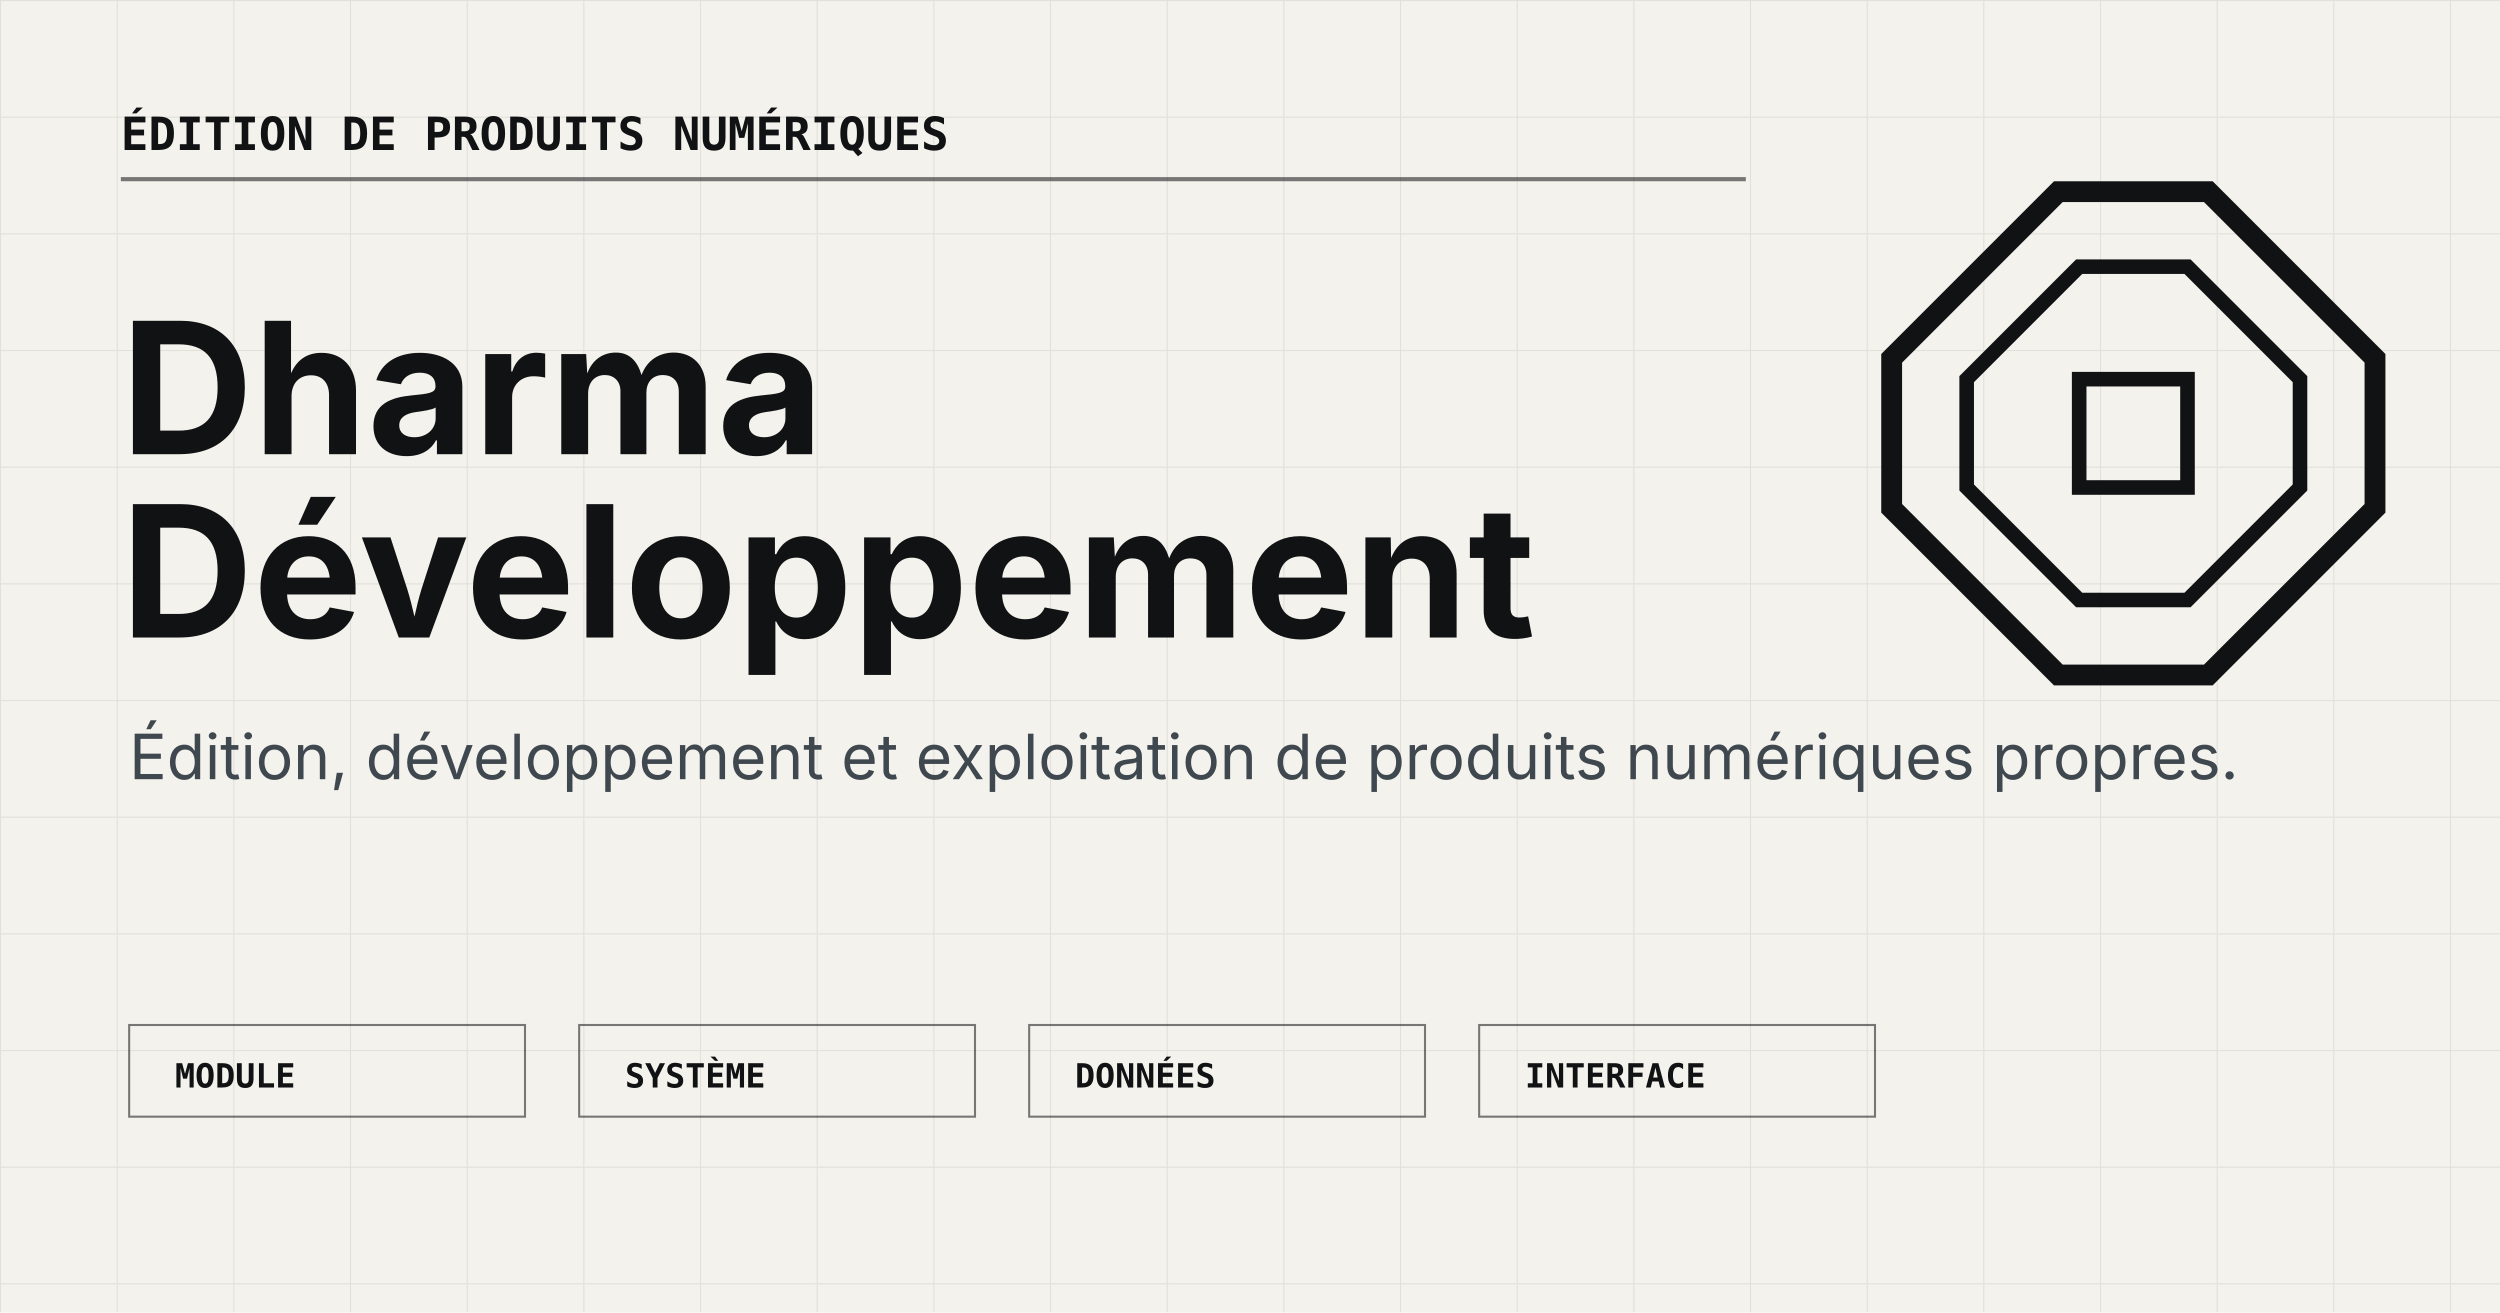
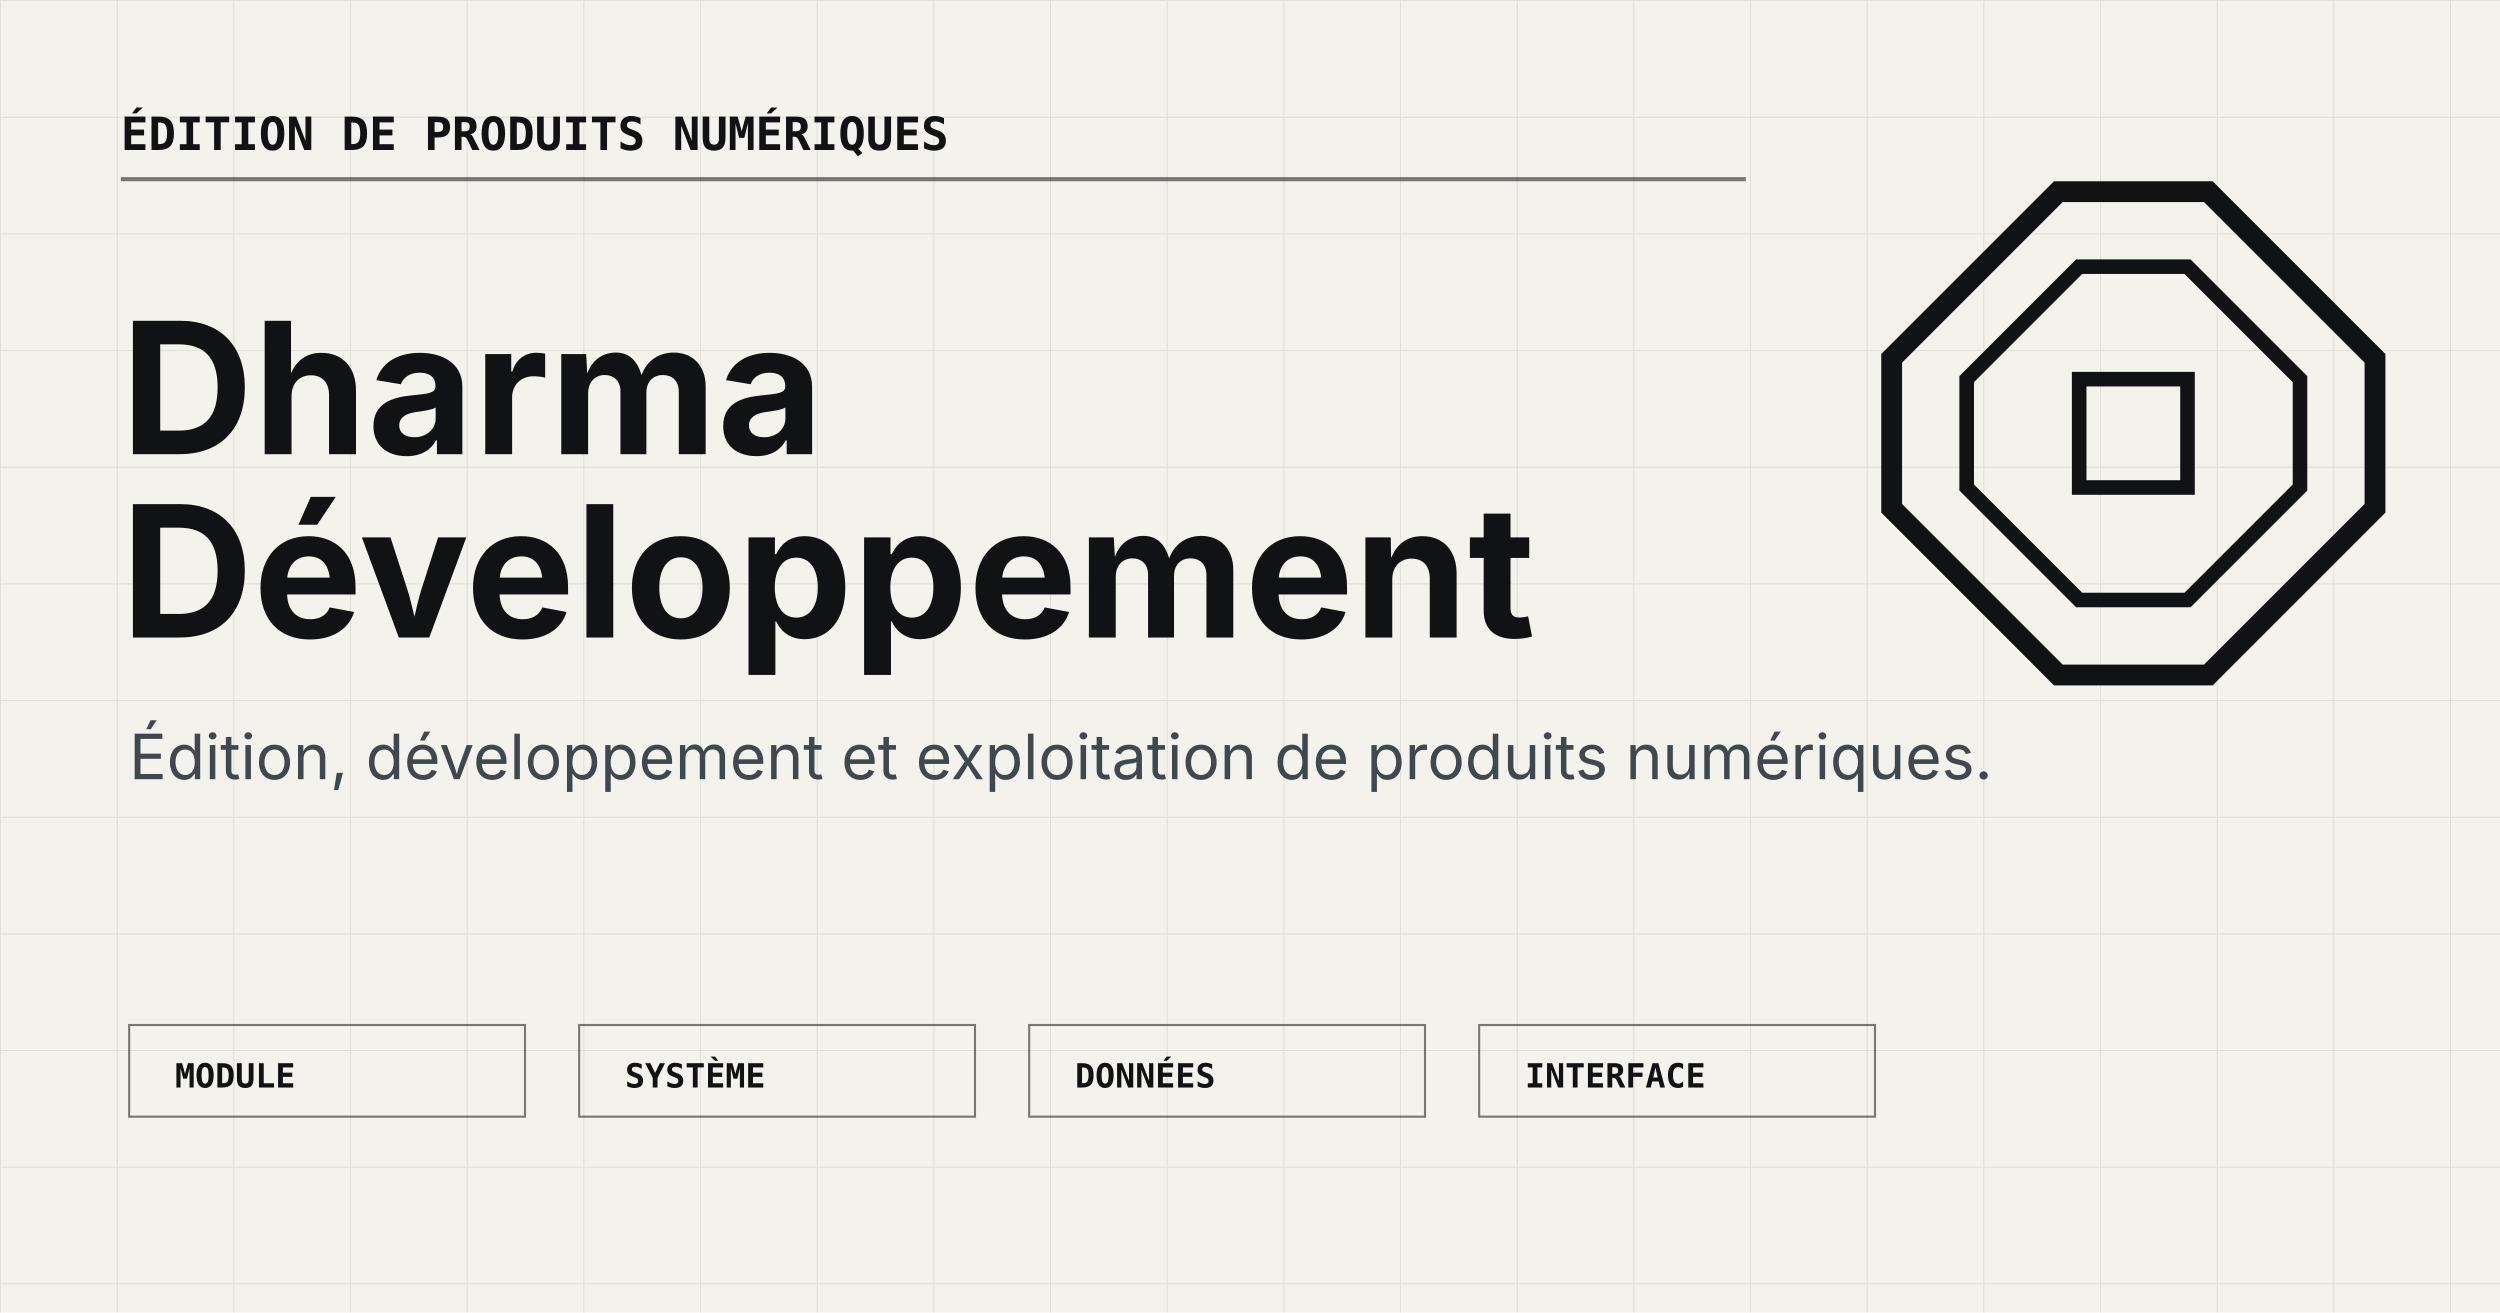
<svg xmlns="http://www.w3.org/2000/svg" viewBox="0 0 1200 630" role="img" aria-label="Dharma Développement">
  <defs>
    <pattern id="grid" width="56" height="56" patternUnits="userSpaceOnUse">
      <path d="M56 0H0v56" fill="none" stroke="#111214" stroke-opacity=".08" />
    </pattern>
  </defs>
  <rect width="1200" height="630" fill="#f4f2ec" />
  <rect width="1200" height="630" fill="url(#grid)" />
  <path d="M58 86h780" stroke="#111214" stroke-opacity=".55" stroke-width="2" />
  <text x="58" y="72" fill="#111214" font-family="IBM Plex Mono, monospace" font-size="22" font-weight="600">ÉDITION DE PRODUITS NUMÉRIQUES</text>
  <text x="58" y="218" fill="#111214" font-family="Space Grotesk, Inter, sans-serif" font-size="88" font-weight="700">Dharma</text>
  <text x="58" y="306" fill="#111214" font-family="Space Grotesk, Inter, sans-serif" font-size="88" font-weight="700">Développement</text>
-   <text x="62" y="374" fill="#3f474f" font-family="Inter, sans-serif" font-size="30">Édition, développement et exploitation de produits numériques propres.</text>
+   <text x="62" y="374" fill="#3f474f" font-family="Inter, sans-serif" font-size="30">Édition, développement et exploitation de produits numériques.</text>
  <g transform="translate(908 92)">
    <path d="M80 0h72l80 80v72l-80 80H80L0 152V80L80 0Z" fill="none" stroke="#111214" stroke-width="10" />
    <path d="M90 36h52l54 54v52l-54 54H90l-54-54V90l54-54Z" fill="none" stroke="#111214" stroke-width="7" />
    <path d="M90 90h52v52H90z" fill="none" stroke="#111214" stroke-width="7" />
  </g>
  <g transform="translate(62 492)" fill="none" stroke="#111214" stroke-opacity=".55">
    <rect width="190" height="44" />
    <rect x="216" width="190" height="44" />
    <rect x="432" width="190" height="44" />
    <rect x="648" width="190" height="44" />
  </g>
  <g transform="translate(84 522)" fill="#111214" font-family="IBM Plex Mono, monospace" font-size="16" font-weight="600">
    <text>MODULE</text>
    <text x="216">SYSTÈME</text>
    <text x="432">DONNÉES</text>
    <text x="648">INTERFACE</text>
  </g>
</svg>
